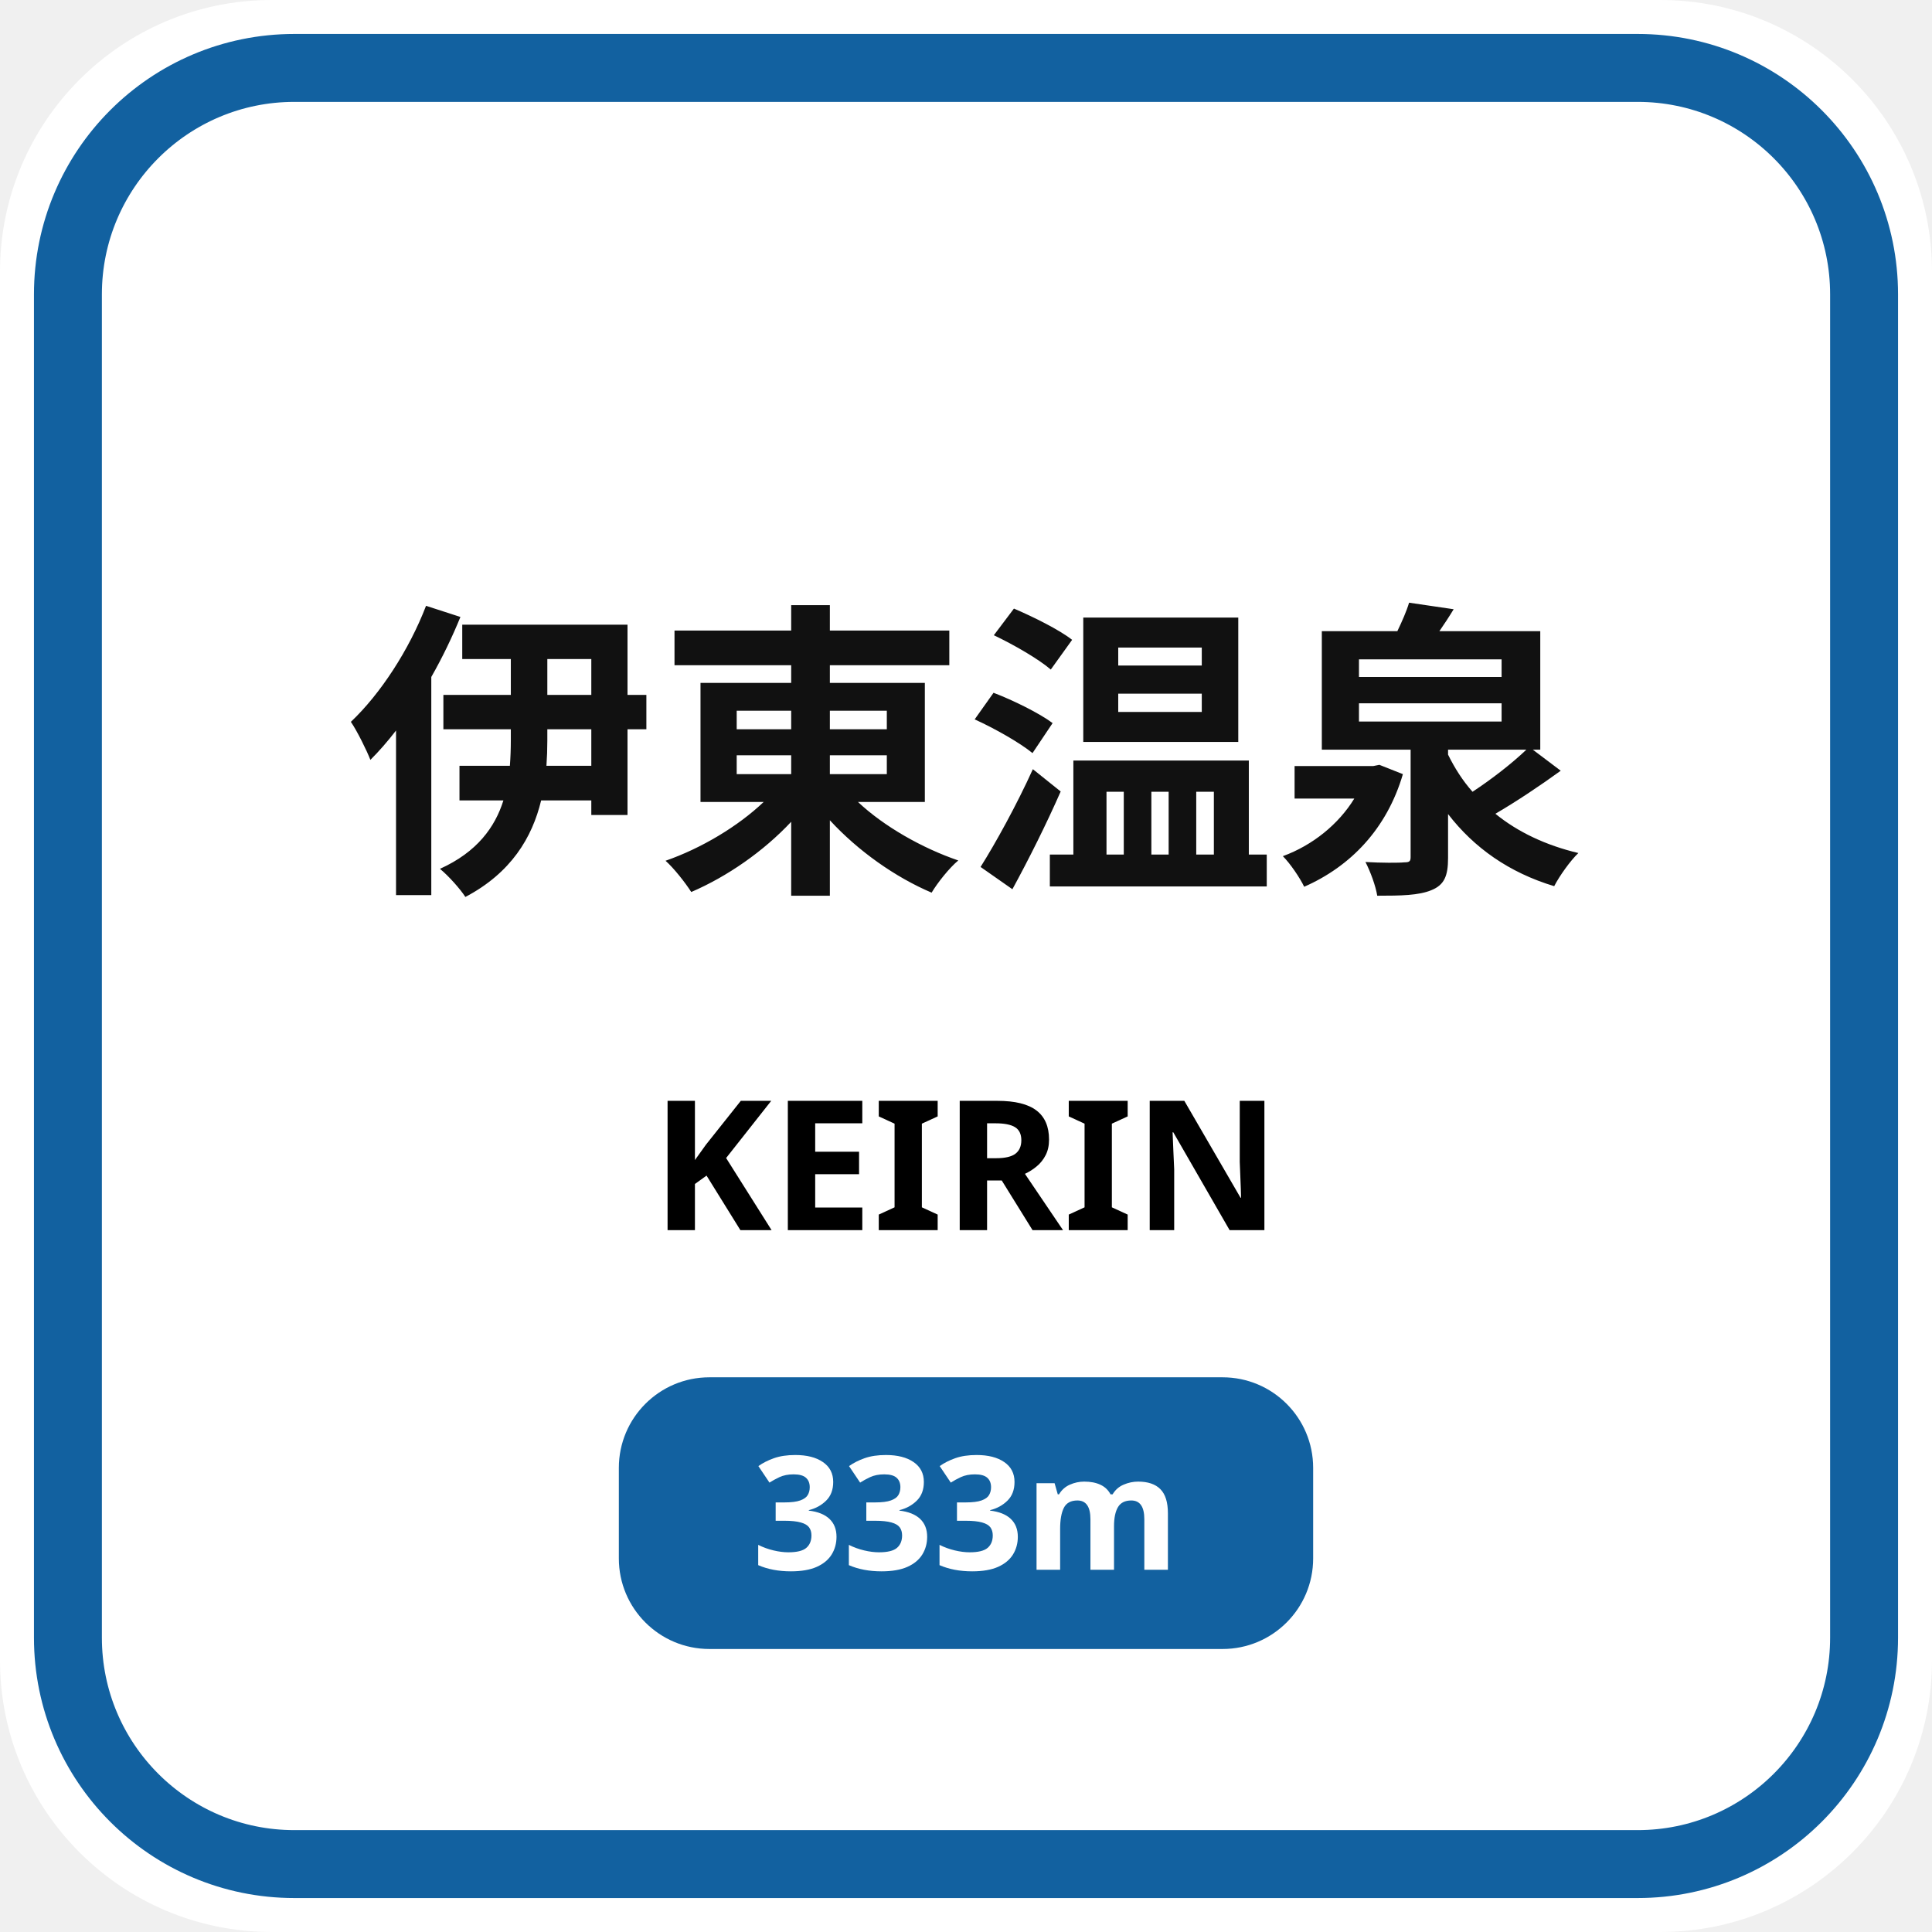
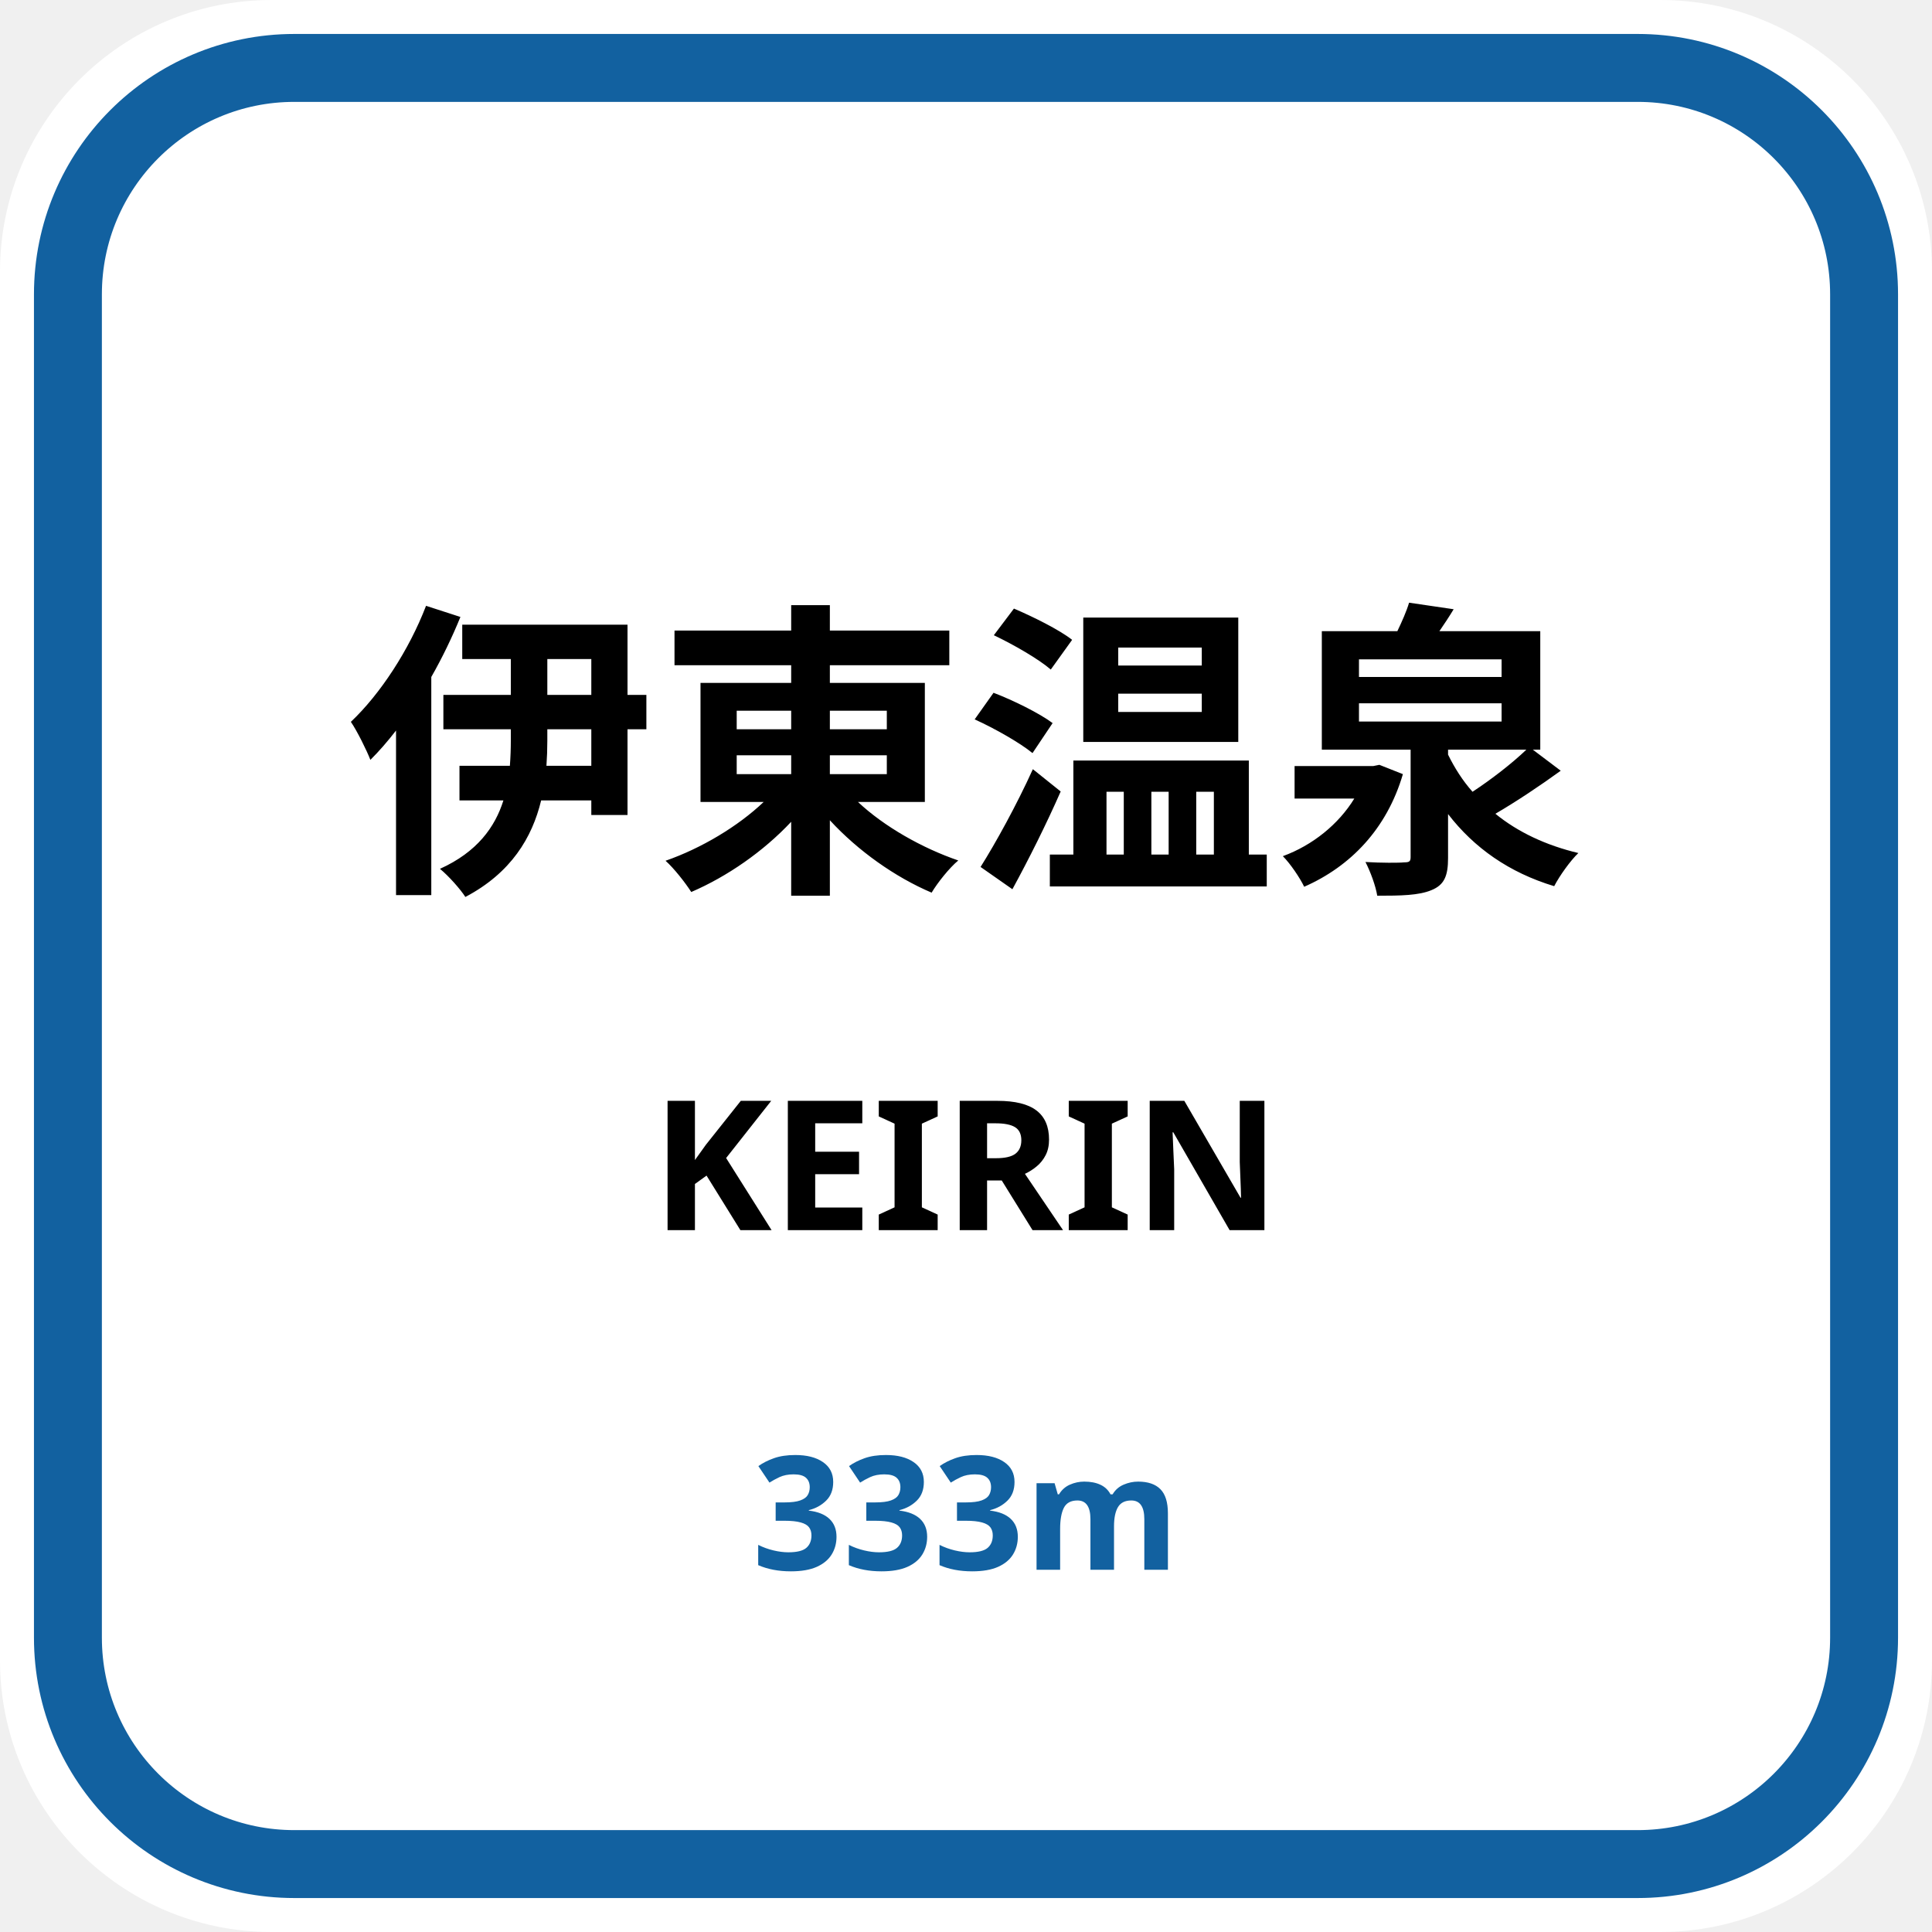
<svg xmlns="http://www.w3.org/2000/svg" viewBox="0 0 512 512">
  <rect width="512" height="512" rx="72" fill="white" />
  <rect x="18" y="18" width="476" height="476" rx="60" fill="none" stroke="#1261a0" stroke-width="18" />
-   <text x="256" y="230" text-anchor="middle" font-family="sans-serif" font-weight="800" font-size="82" fill="#111">伊東温泉</text>
+   <text x="256" y="230" text-anchor="middle" font-family="sans-serif" font-weight="800" font-size="82">伊東温泉</text>
  <text x="256" y="326" text-anchor="middle" font-family="sans-serif" font-weight="800" font-size="48">KEIRIN</text>
-   <rect x="164" y="365" width="184" height="72" rx="24" fill="#1261a0" />
-   <text x="256" y="416" text-anchor="middle" font-family="sans-serif" font-weight="900" font-size="42" fill="white">333m</text>
+   <text x="256" y="416" text-anchor="middle" font-family="sans-serif" font-weight="900" font-size="42" fill="#1261a0">333m</text>
</svg>
